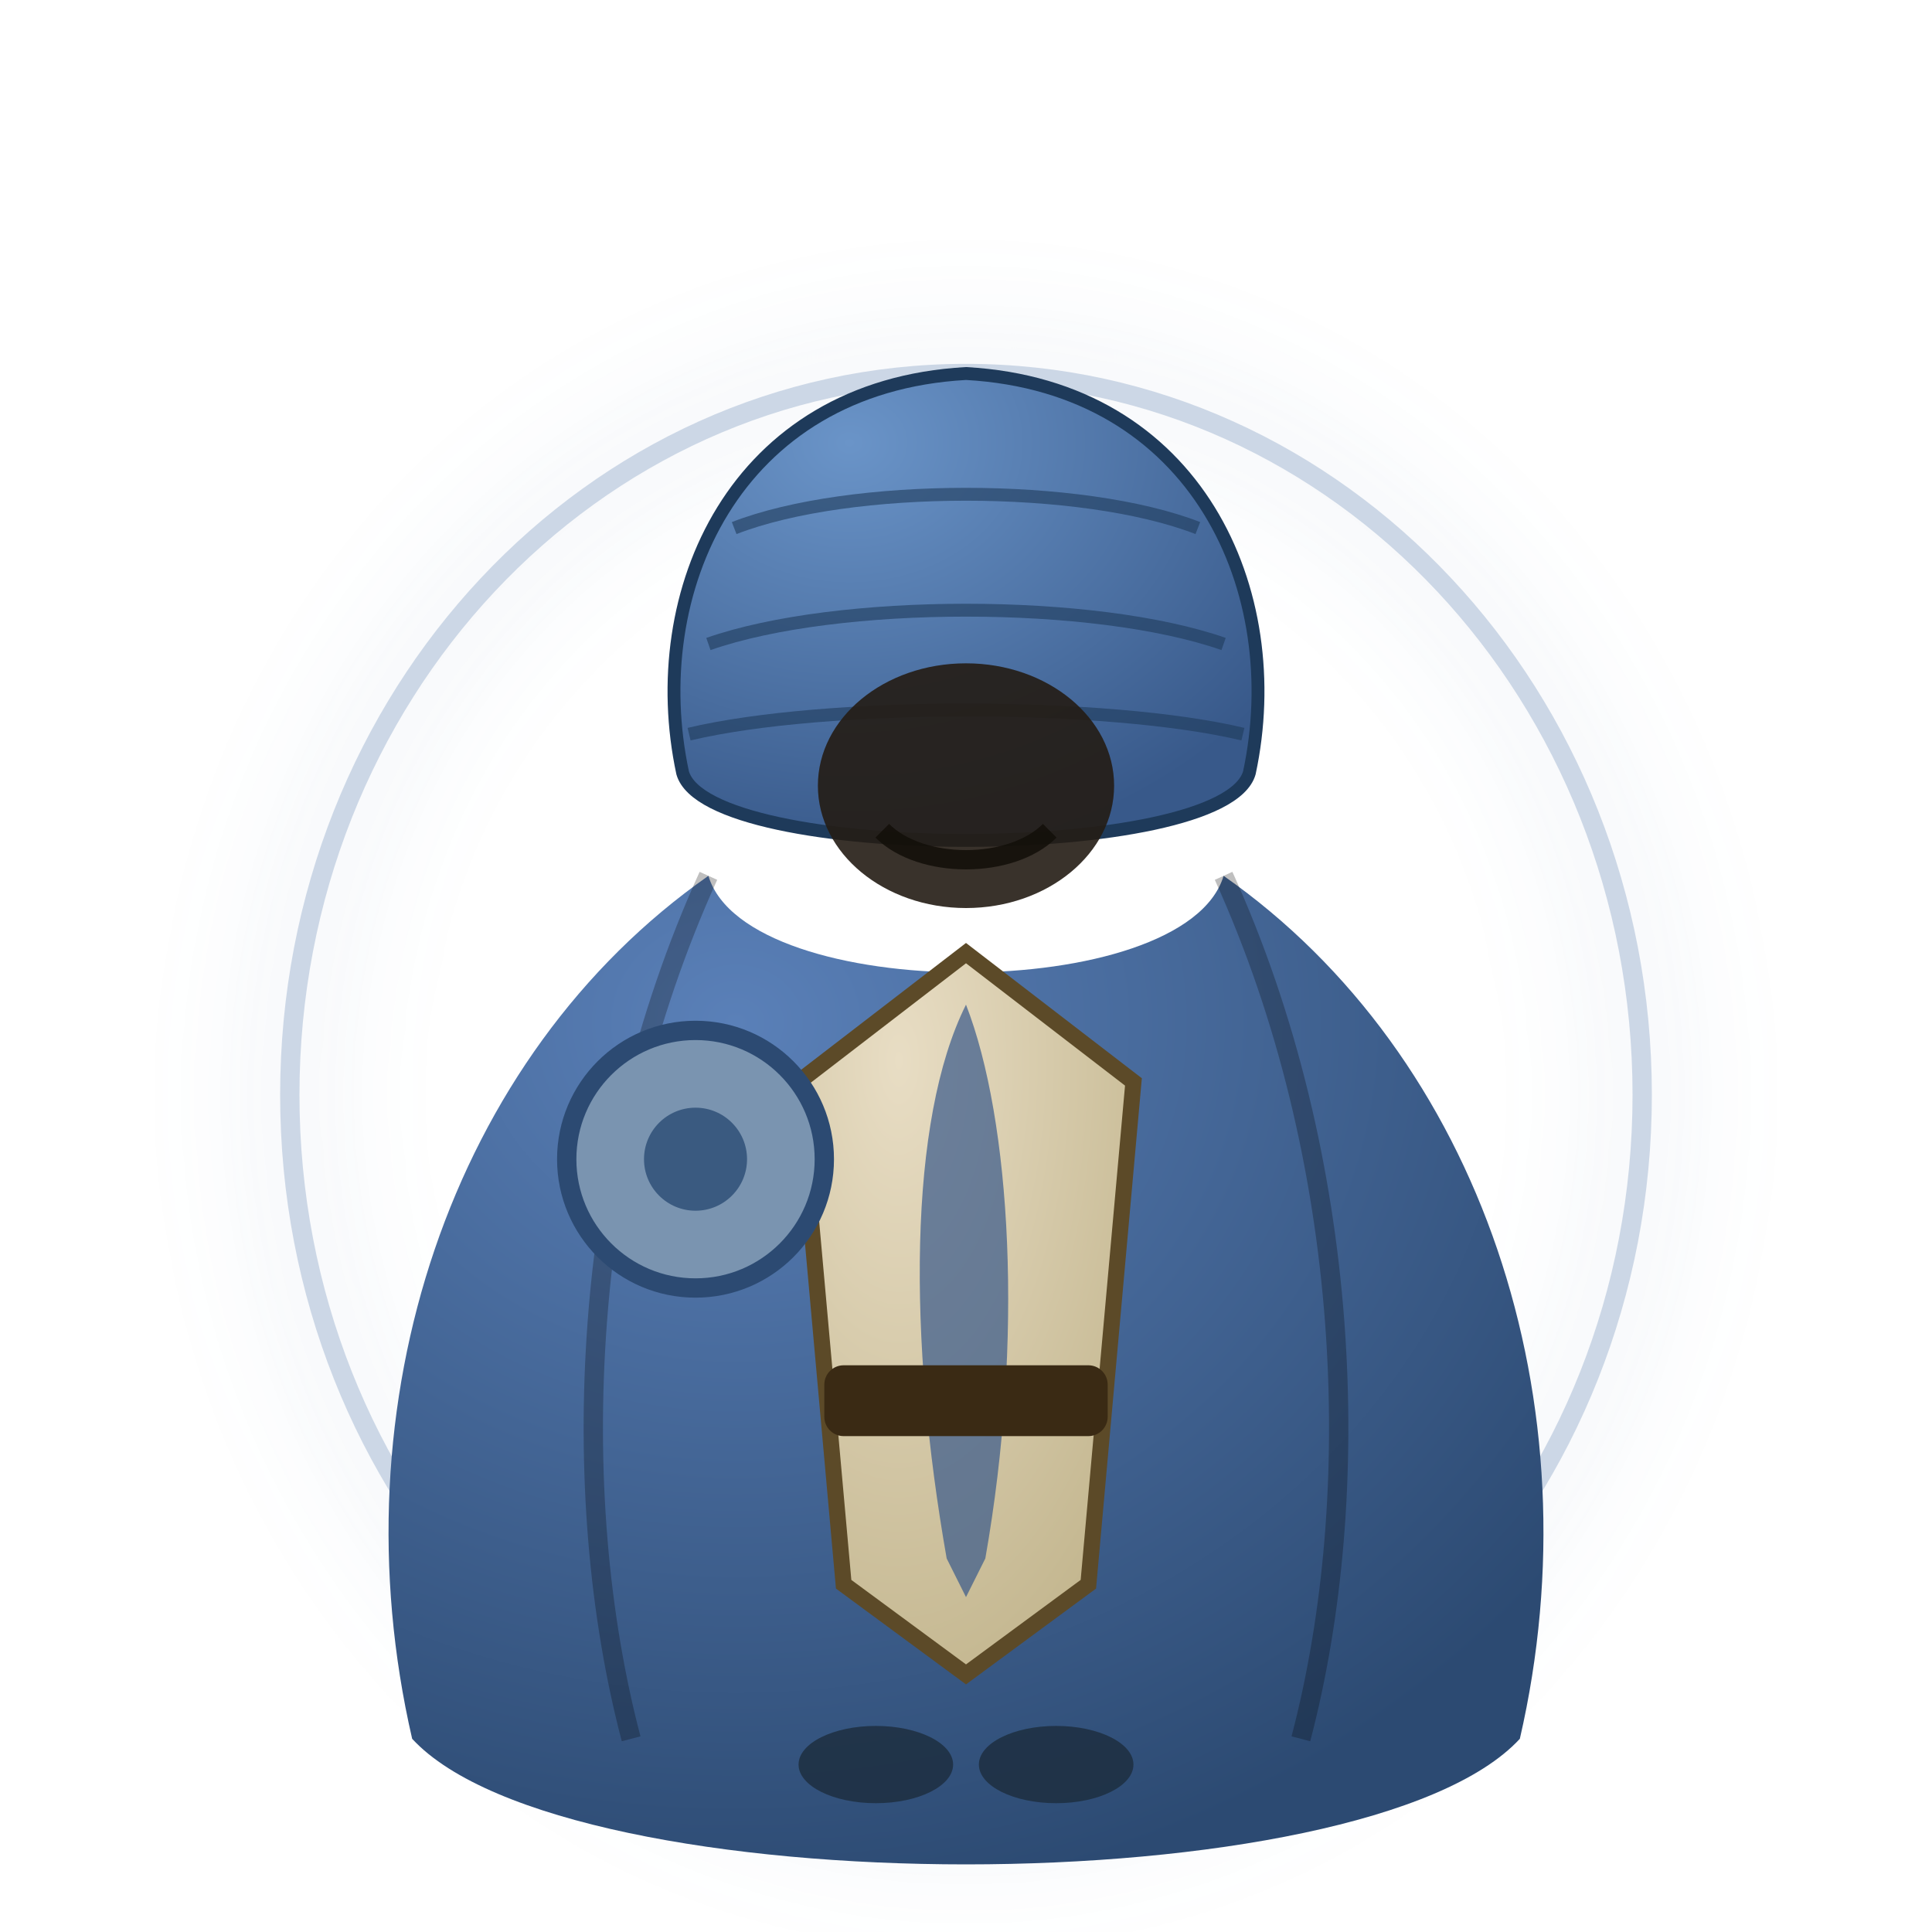
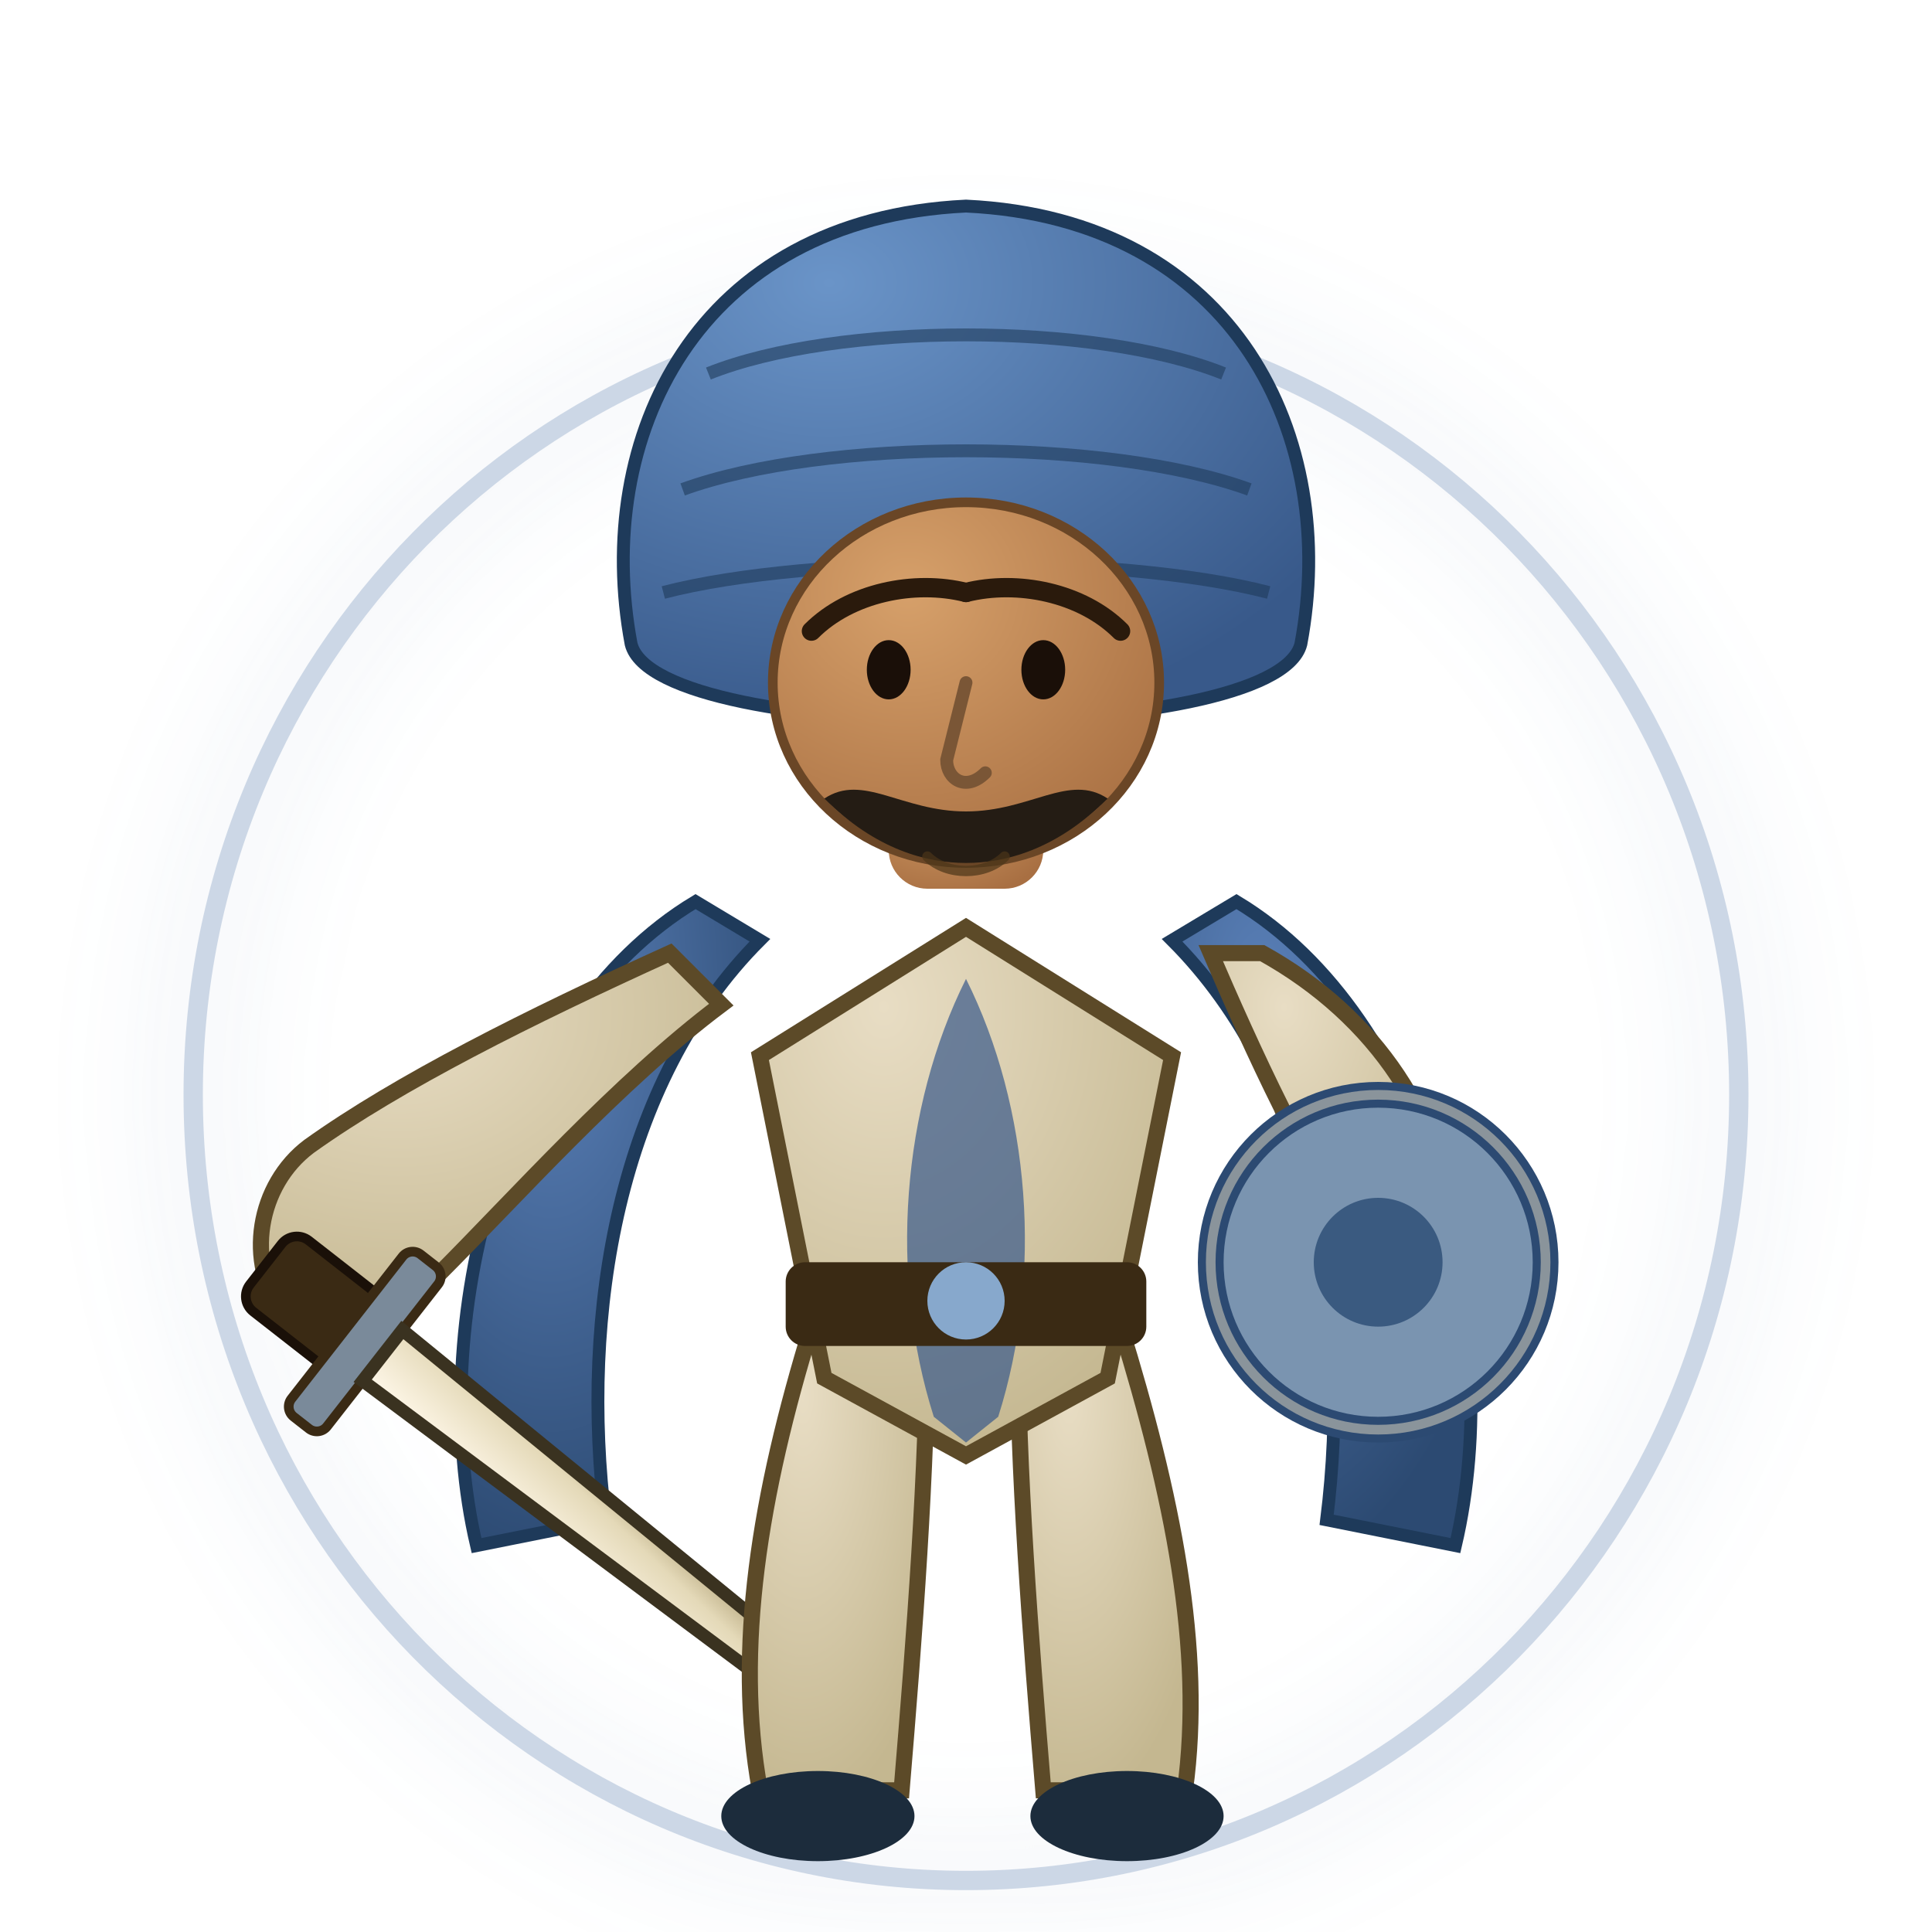
<svg xmlns="http://www.w3.org/2000/svg" viewBox="0 0 300 300">
  <defs>
    <radialGradient id="cloakGrad" cx="30%" cy="15%" r="90%">
      <stop offset="0%" stop-color="#5a80b8" />
      <stop offset="100%" stop-color="#2c4a72" />
    </radialGradient>
    <radialGradient id="bodyGrad" cx="30%" cy="15%" r="90%">
      <stop offset="0%" stop-color="#e8ddc4" />
      <stop offset="100%" stop-color="#c4b790" />
    </radialGradient>
    <radialGradient id="turbanGrad" cx="30%" cy="15%" r="90%">
      <stop offset="0%" stop-color="#6a94c8" />
      <stop offset="100%" stop-color="#38598a" />
    </radialGradient>
+     <radialGradient id="skinGrad" cx="35%" cy="25%" r="85%">
+       <stop offset="0%" stop-color="#d6a06a" />
+       <stop offset="100%" stop-color="#a86f42" />
+     </radialGradient>
+     <linearGradient id="bladeGrad" x1="0%" y1="0%" x2="100%" y2="100%">
+       <stop offset="0%" stop-color="#fff8ea" />
+       <stop offset="55%" stop-color="#e4d9b8" />
+       <stop offset="100%" stop-color="#9c8b5e" />
+     </linearGradient>
    <filter id="glow" x="-60%" y="-60%" width="220%" height="220%">
      <feGaussianBlur stdDeviation="9" result="blur" />
      <feMerge>
        <feMergeNode in="blur" />
        <feMergeNode in="SourceGraphic" />
      </feMerge>
    </filter>
  </defs>
-   <ellipse cx="150" cy="170" rx="105" ry="112" fill="none" stroke="#4a6fa5" stroke-width="3" opacity="0.28" filter="url(#glow)" />
-   <path d="M110,136 C70,164 52,218 64,270 C88,296 212,296 236,270 C248,218 230,164 190,136            C184,156 116,156 110,136 Z" fill="url(#cloakGrad)" />
-   <path d="M110,136 C90,180 88,232 98,270" fill="none" stroke="#000" stroke-opacity="0.25" stroke-width="3" />
-   <path d="M190,136 C210,180 212,232 202,270" fill="none" stroke="#000" stroke-opacity="0.25" stroke-width="3" />
-   <path d="M150,148 L176,168 L169,246 L150,260 L131,246 L124,168 Z" fill="url(#bodyGrad)" stroke="#5c4a28" stroke-width="2.5" />
-   <path d="M150,156 C157,174 159,208 153,242 L150,248 L147,242 C141,208 141,174 150,156 Z" fill="#38598a" opacity="0.7" />
-   <rect x="128" y="212" width="44" height="11" rx="3" fill="#3a2a14" />
-   <circle cx="108" cy="180" r="20" fill="#7a94b0" stroke="#2c4a72" stroke-width="3" />
-   <circle cx="108" cy="180" r="8" fill="#3a5a80" />
-   <path d="M150,58 C186,60 200,92 194,120 C190,134 110,134 106,120 C100,92 114,60 150,58 Z" fill="url(#turbanGrad)" stroke="#1e3a5a" stroke-width="2" />
-   <path d="M114,82 C132,75 168,75 186,82" fill="none" stroke="#1e3a5a" stroke-width="2" opacity="0.6" />
-   <path d="M110,100 C130,93 170,93 190,100" fill="none" stroke="#1e3a5a" stroke-width="2" opacity="0.6" />
-   <path d="M107,114 C128,109 172,109 193,114" fill="none" stroke="#1e3a5a" stroke-width="2" opacity="0.6" />
-   <ellipse cx="150" cy="122" rx="23" ry="19" fill="#241c14" opacity="0.9" />
-   <path d="M137,129 C143,135 157,135 163,129" fill="none" stroke="#120e08" stroke-width="3" opacity="0.85" />
-   <ellipse cx="136" cy="274" rx="12" ry="6" fill="#1c2c3c" opacity="0.8" />
-   <ellipse cx="164" cy="274" rx="12" ry="6" fill="#1c2c3c" opacity="0.8" />
+   <ellipse cx="150" cy="170" rx="120" ry="122" fill="none" stroke="#4a6fa5" stroke-width="3" opacity="0.28" filter="url(#glow)" />
+   <path d="M108,140 C78,158 66,206 74,240 L94,236 C90,204 96,168 118,146 Z" fill="url(#cloakGrad)" stroke="#1e3a5a" stroke-width="2" />
+   <path d="M192,140 C222,158 234,206 226,240 L206,236 C210,204 204,168 182,146 Z" fill="url(#cloakGrad)" stroke="#1e3a5a" stroke-width="2" />
+   <path d="M104,148 C82,158 62,168 48,178 C40,184 38,196 44,204 C52,210 62,206 68,198 C80,186 96,168 112,156 Z" fill="url(#bodyGrad)" stroke="#5c4a28" stroke-width="2.5" />
+   <g transform="translate(46,200) rotate(-52)">
+     <rect x="-7" y="-6" width="14" height="20" rx="3" fill="#3a2a14" stroke="#1a1008" stroke-width="1.5" />
+     <rect x="-16" y="10" width="32" height="7" rx="2" fill="#7a8a9a" stroke="#3a2a14" stroke-width="1.5" />
+     <path d="M-5,17 L5,17 L3,108 L0,120 L-3,108 Z" fill="url(#bladeGrad)" stroke="#3a3220" stroke-width="2" />
+   </g>
+   <path d="M196,148 C214,158 224,174 226,192 C226,200 219,206 211,203 C206,196 204,184 199,172 C195,164 191,155 188,148 Z" fill="url(#bodyGrad)" stroke="#5c4a28" stroke-width="2.5" />
+   <circle cx="214" cy="196" r="26" fill="#7a94b0" stroke="#2c4a72" stroke-width="4" />
+   <circle cx="214" cy="196" r="10" fill="#3a5a80" />
+   <circle cx="214" cy="196" r="26" fill="none" stroke="#e8ddc4" stroke-width="1.5" opacity="0.5" />
+   <path d="M126,206 C118,232 114,256 118,278 L140,278 C142,254 144,228 144,206 Z" fill="url(#bodyGrad)" stroke="#5c4a28" stroke-width="2.5" />
+   <path d="M174,206 C182,232 187,256 184,278 L162,278 C160,254 158,228 158,206 Z" fill="url(#bodyGrad)" stroke="#5c4a28" stroke-width="2.5" />
+   <ellipse cx="127" cy="282" rx="15" ry="7" fill="#1c2c3c" />
+   <ellipse cx="175" cy="282" rx="15" ry="7" fill="#1c2c3c" />
+   <path d="M150,144 L182,164 L172,214 L150,226 L128,214 L118,164 Z" fill="url(#bodyGrad)" stroke="#5c4a28" stroke-width="2.5" />
+   <path d="M150,152 C160,172 162,198 155,220 L150,224 L145,220 C138,198 140,172 150,152 Z" fill="#38598a" opacity="0.7" />
+   <rect x="122" y="196" width="56" height="13" rx="3" fill="#3a2a14" />
+   <circle cx="150" cy="202" r="6" fill="#8fb6e0" opacity="0.9" />
+   <rect x="138" y="118" width="24" height="20" rx="6" fill="url(#skinGrad)" />
+   <path d="M150,32 C192,34 208,68 202,100 C198,116 102,116 98,100 C92,68 108,34 150,32 Z" fill="url(#turbanGrad)" stroke="#1e3a5a" stroke-width="2" />
+   <path d="M110,58 C130,50 170,50 190,58" fill="none" stroke="#1e3a5a" stroke-width="2" opacity="0.6" />
+   <path d="M106,76 C128,68 172,68 194,76" fill="none" stroke="#1e3a5a" stroke-width="2" opacity="0.6" />
+   <path d="M103,92 C126,86 174,86 197,92" fill="none" stroke="#1e3a5a" stroke-width="2" opacity="0.6" />
+   <ellipse cx="150" cy="106" rx="30" ry="28" fill="url(#skinGrad)" stroke="#6a4626" stroke-width="1.5" />
+   <path d="M126,98 C132,92 142,90 150,92" fill="none" stroke="#2a1a0c" stroke-width="3" stroke-linecap="round" />
+   <path d="M174,98 C168,92 158,90 150,92" fill="none" stroke="#2a1a0c" stroke-width="3" stroke-linecap="round" />
+   <ellipse cx="138" cy="104" rx="3.4" ry="4.6" fill="#1a0f08" />
+   <ellipse cx="162" cy="104" rx="3.4" ry="4.6" fill="#1a0f08" />
+   <path d="M150,106 L147,118 C147,121 150,123 153,120" fill="none" stroke="#7a5636" stroke-width="2" stroke-linecap="round" />
+   <path d="M128,124 C136,132 144,134 150,134 C156,134 164,132 172,124 C166,120 160,126 150,126 C140,126 134,120 128,124 Z" fill="#241c14" />
+   <path d="M144,133 C147,136 153,136 156,133" fill="none" stroke="#4a3418" stroke-width="1.6" stroke-linecap="round" opacity="0.7" />
</svg>
